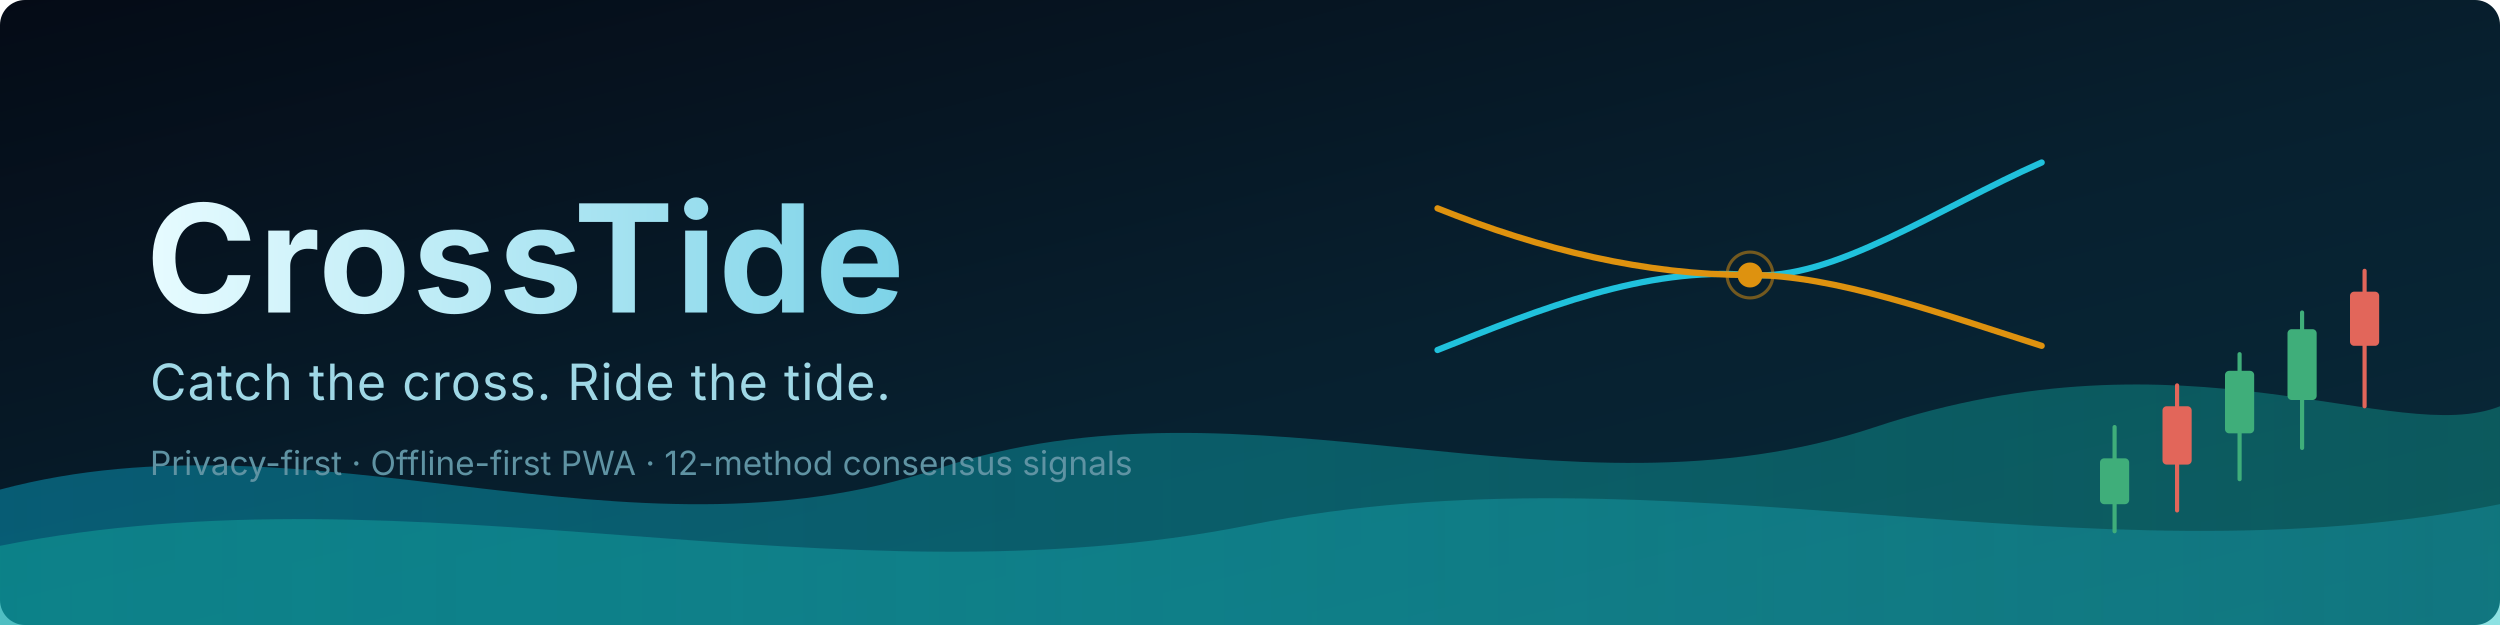
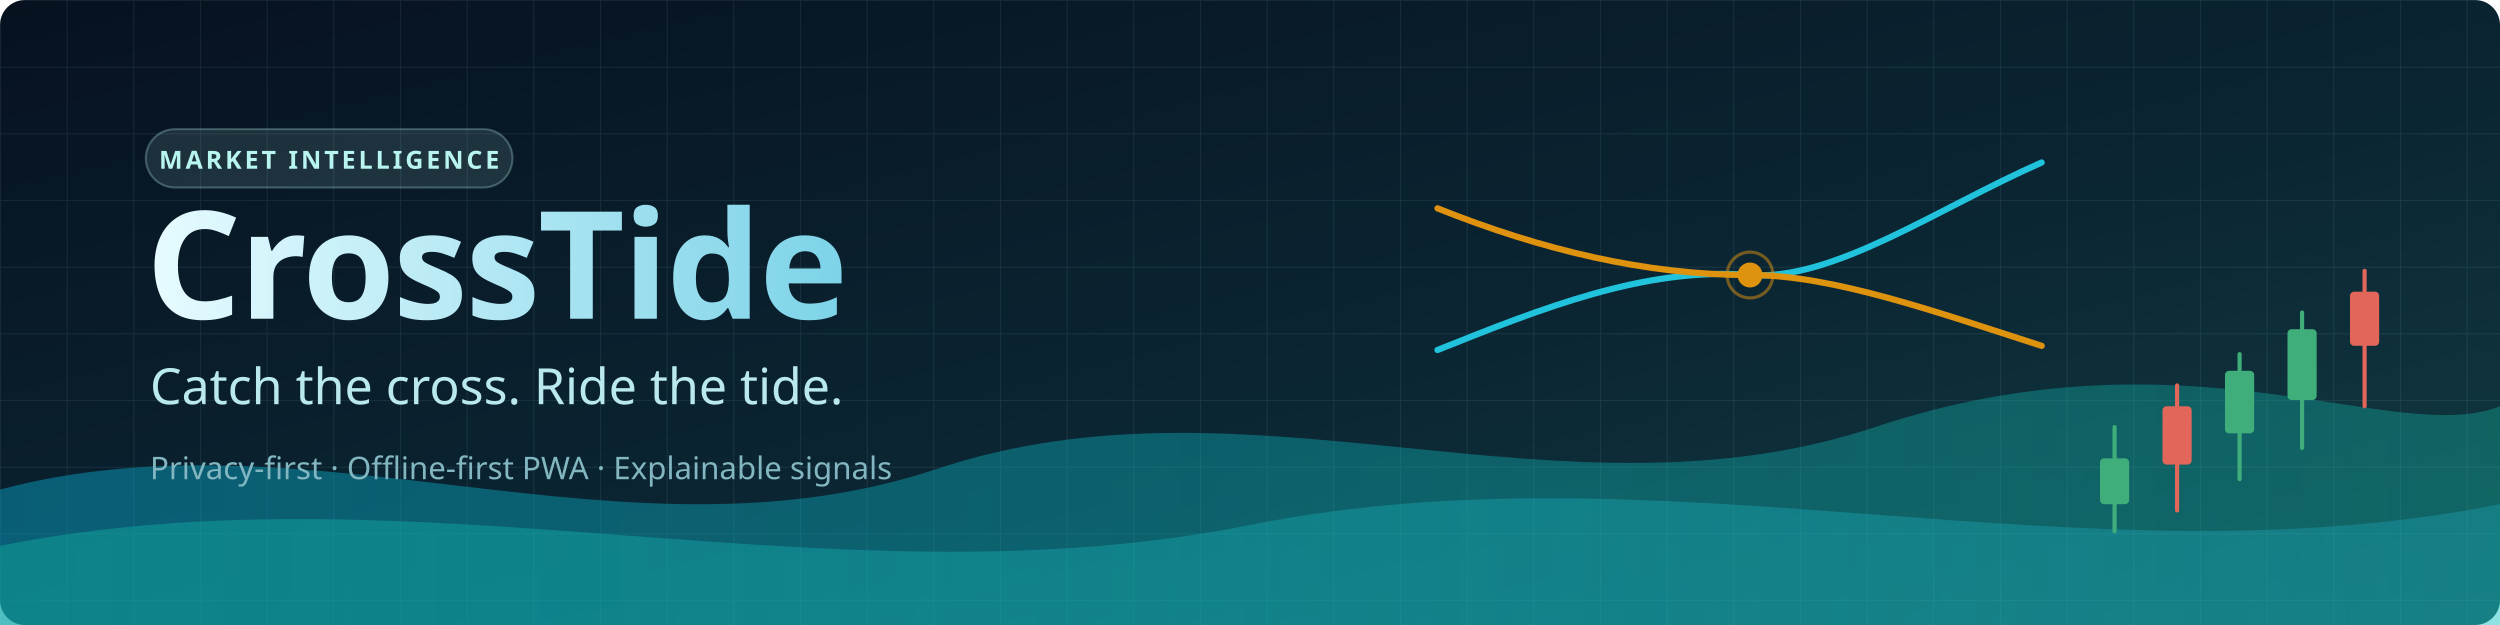
<svg xmlns="http://www.w3.org/2000/svg" viewBox="0 0 1200 300" width="1200" height="300" role="img" aria-labelledby="ctTitle ctDesc">
  <defs>
    <linearGradient id="bgGrad" x1="0%" y1="0%" x2="100%" y2="100%">
-       <stop offset="0%" stop-color="#050b16" />
-       <stop offset="55%" stop-color="#07202f" />
-       <stop offset="100%" stop-color="#082a3a" />
+       <stop offset="0%" stop-color="#07111f" />
+       <stop offset="58%" stop-color="#0b2633" />
+       <stop offset="100%" stop-color="#123d45" />
    </linearGradient>
    <linearGradient id="waveGradA" x1="0%" y1="0%" x2="100%" y2="0%">
      <stop offset="0%" stop-color="#0891b2" stop-opacity="0.55" />
      <stop offset="100%" stop-color="#14b8a6" stop-opacity="0.35" />
    </linearGradient>
    <linearGradient id="waveGradB" x1="0%" y1="0%" x2="100%" y2="0%">
      <stop offset="0%" stop-color="#14b8a6" stop-opacity="0.4" />
      <stop offset="100%" stop-color="#22d3ee" stop-opacity="0.22" />
    </linearGradient>
    <linearGradient id="textGrad" x1="0%" y1="0%" x2="100%" y2="0%">
      <stop offset="0%" stop-color="#e6fbff" />
      <stop offset="100%" stop-color="#7dd3e8" />
    </linearGradient>
+     <pattern id="grid" width="32" height="32" patternUnits="userSpaceOnUse">
+       <path d="M32 0H0V32" fill="none" stroke="#b9f5f0" stroke-opacity="0.08" />
+     </pattern>
  </defs>
  <rect x="0" y="0" width="1200" height="300" rx="12" fill="url(#bgGrad)" />
+   <rect x="0" y="0" width="1200" height="300" rx="12" fill="url(#grid)" />
+   <rect x="70" y="62" width="176" height="28" rx="14" fill="#b9f5f0" fill-opacity="0.12" stroke="#b9f5f0" stroke-opacity="0.28" />
+   <text x="158" y="81" text-anchor="middle" font-family="'Aptos', 'Segoe UI', sans-serif" font-size="12" font-weight="700" fill="#b9f5f0" letter-spacing="1.4">MARKET INTELLIGENCE</text>
  <path d="M0,235 C150,195 300,275 450,225 C600,175 750,255 900,205 C1050,155 1150,215 1200,195 L1200,300 L0,300 Z" fill="url(#waveGradA)" />
  <path d="M0,262 C200,222 400,292 600,252 C800,212 1000,282 1200,242 L1200,300 L0,300 Z" fill="url(#waveGradB)" />
  <g opacity="0.9">
    <path d="M690,168 C740,148 790,128 840,132 C880,135 930,100 980,78" fill="none" stroke="#22d3ee" stroke-width="3" stroke-linecap="round" />
    <path d="M690,100 C740,120 790,132 840,132 C880,132 930,150 980,166" fill="none" stroke="#f59e0b" stroke-width="3" stroke-linecap="round" />
    <circle cx="840" cy="132" r="6" fill="#f59e0b" />
    <circle cx="840" cy="132" r="11" fill="none" stroke="#f59e0b" stroke-width="1.5" opacity="0.5" />
  </g>
  <g stroke-linecap="round">
    <line x1="1015" y1="205" x2="1015" y2="255" stroke="#3fae7a" stroke-width="2" />
    <rect x="1008" y="220" width="14" height="22" fill="#3fae7a" rx="2" />
    <line x1="1045" y1="185" x2="1045" y2="245" stroke="#e2665a" stroke-width="2" />
    <rect x="1038" y="195" width="14" height="28" fill="#e2665a" rx="2" />
    <line x1="1075" y1="170" x2="1075" y2="230" stroke="#3fae7a" stroke-width="2" />
    <rect x="1068" y="178" width="14" height="30" fill="#3fae7a" rx="2" />
    <line x1="1105" y1="150" x2="1105" y2="215" stroke="#3fae7a" stroke-width="2" />
    <rect x="1098" y="158" width="14" height="34" fill="#3fae7a" rx="2" />
    <line x1="1135" y1="130" x2="1135" y2="195" stroke="#e2665a" stroke-width="2" />
    <rect x="1128" y="140" width="14" height="26" fill="#e2665a" rx="2" />
  </g>
-   <text x="70" y="150" font-family="'Segoe UI', 'Inter', Arial, sans-serif" font-size="72" font-weight="700" fill="url(#textGrad)" letter-spacing="1">CrossTide</text>
-   <text x="72" y="192" font-family="'Segoe UI', 'Inter', Arial, sans-serif" font-size="24" font-weight="400" fill="#9fd8e6" letter-spacing="0.5">Catch the cross. Ride the tide.</text>
-   <text x="72" y="228" font-family="'Segoe UI', 'Inter', Arial, sans-serif" font-size="16" font-weight="400" fill="#5f93a3">Privacy-first · Offline-first PWA · 12-method consensus signals</text>
+   <text x="70" y="153" font-family="'Aptos Display', 'Segoe UI', sans-serif" font-size="72" font-weight="750" fill="url(#textGrad)" letter-spacing="-1">CrossTide</text>
+   <text x="72" y="194" font-family="'Aptos', 'Segoe UI', sans-serif" font-size="24" font-weight="400" fill="#b9e8ed">Catch the cross. Ride the tide.</text>
+   <text x="72" y="230" font-family="'Aptos', 'Segoe UI', sans-serif" font-size="15" font-weight="500" fill="#82b7c1">Privacy-first  ·  Offline-first PWA  ·  Explainable signals</text>
</svg>
